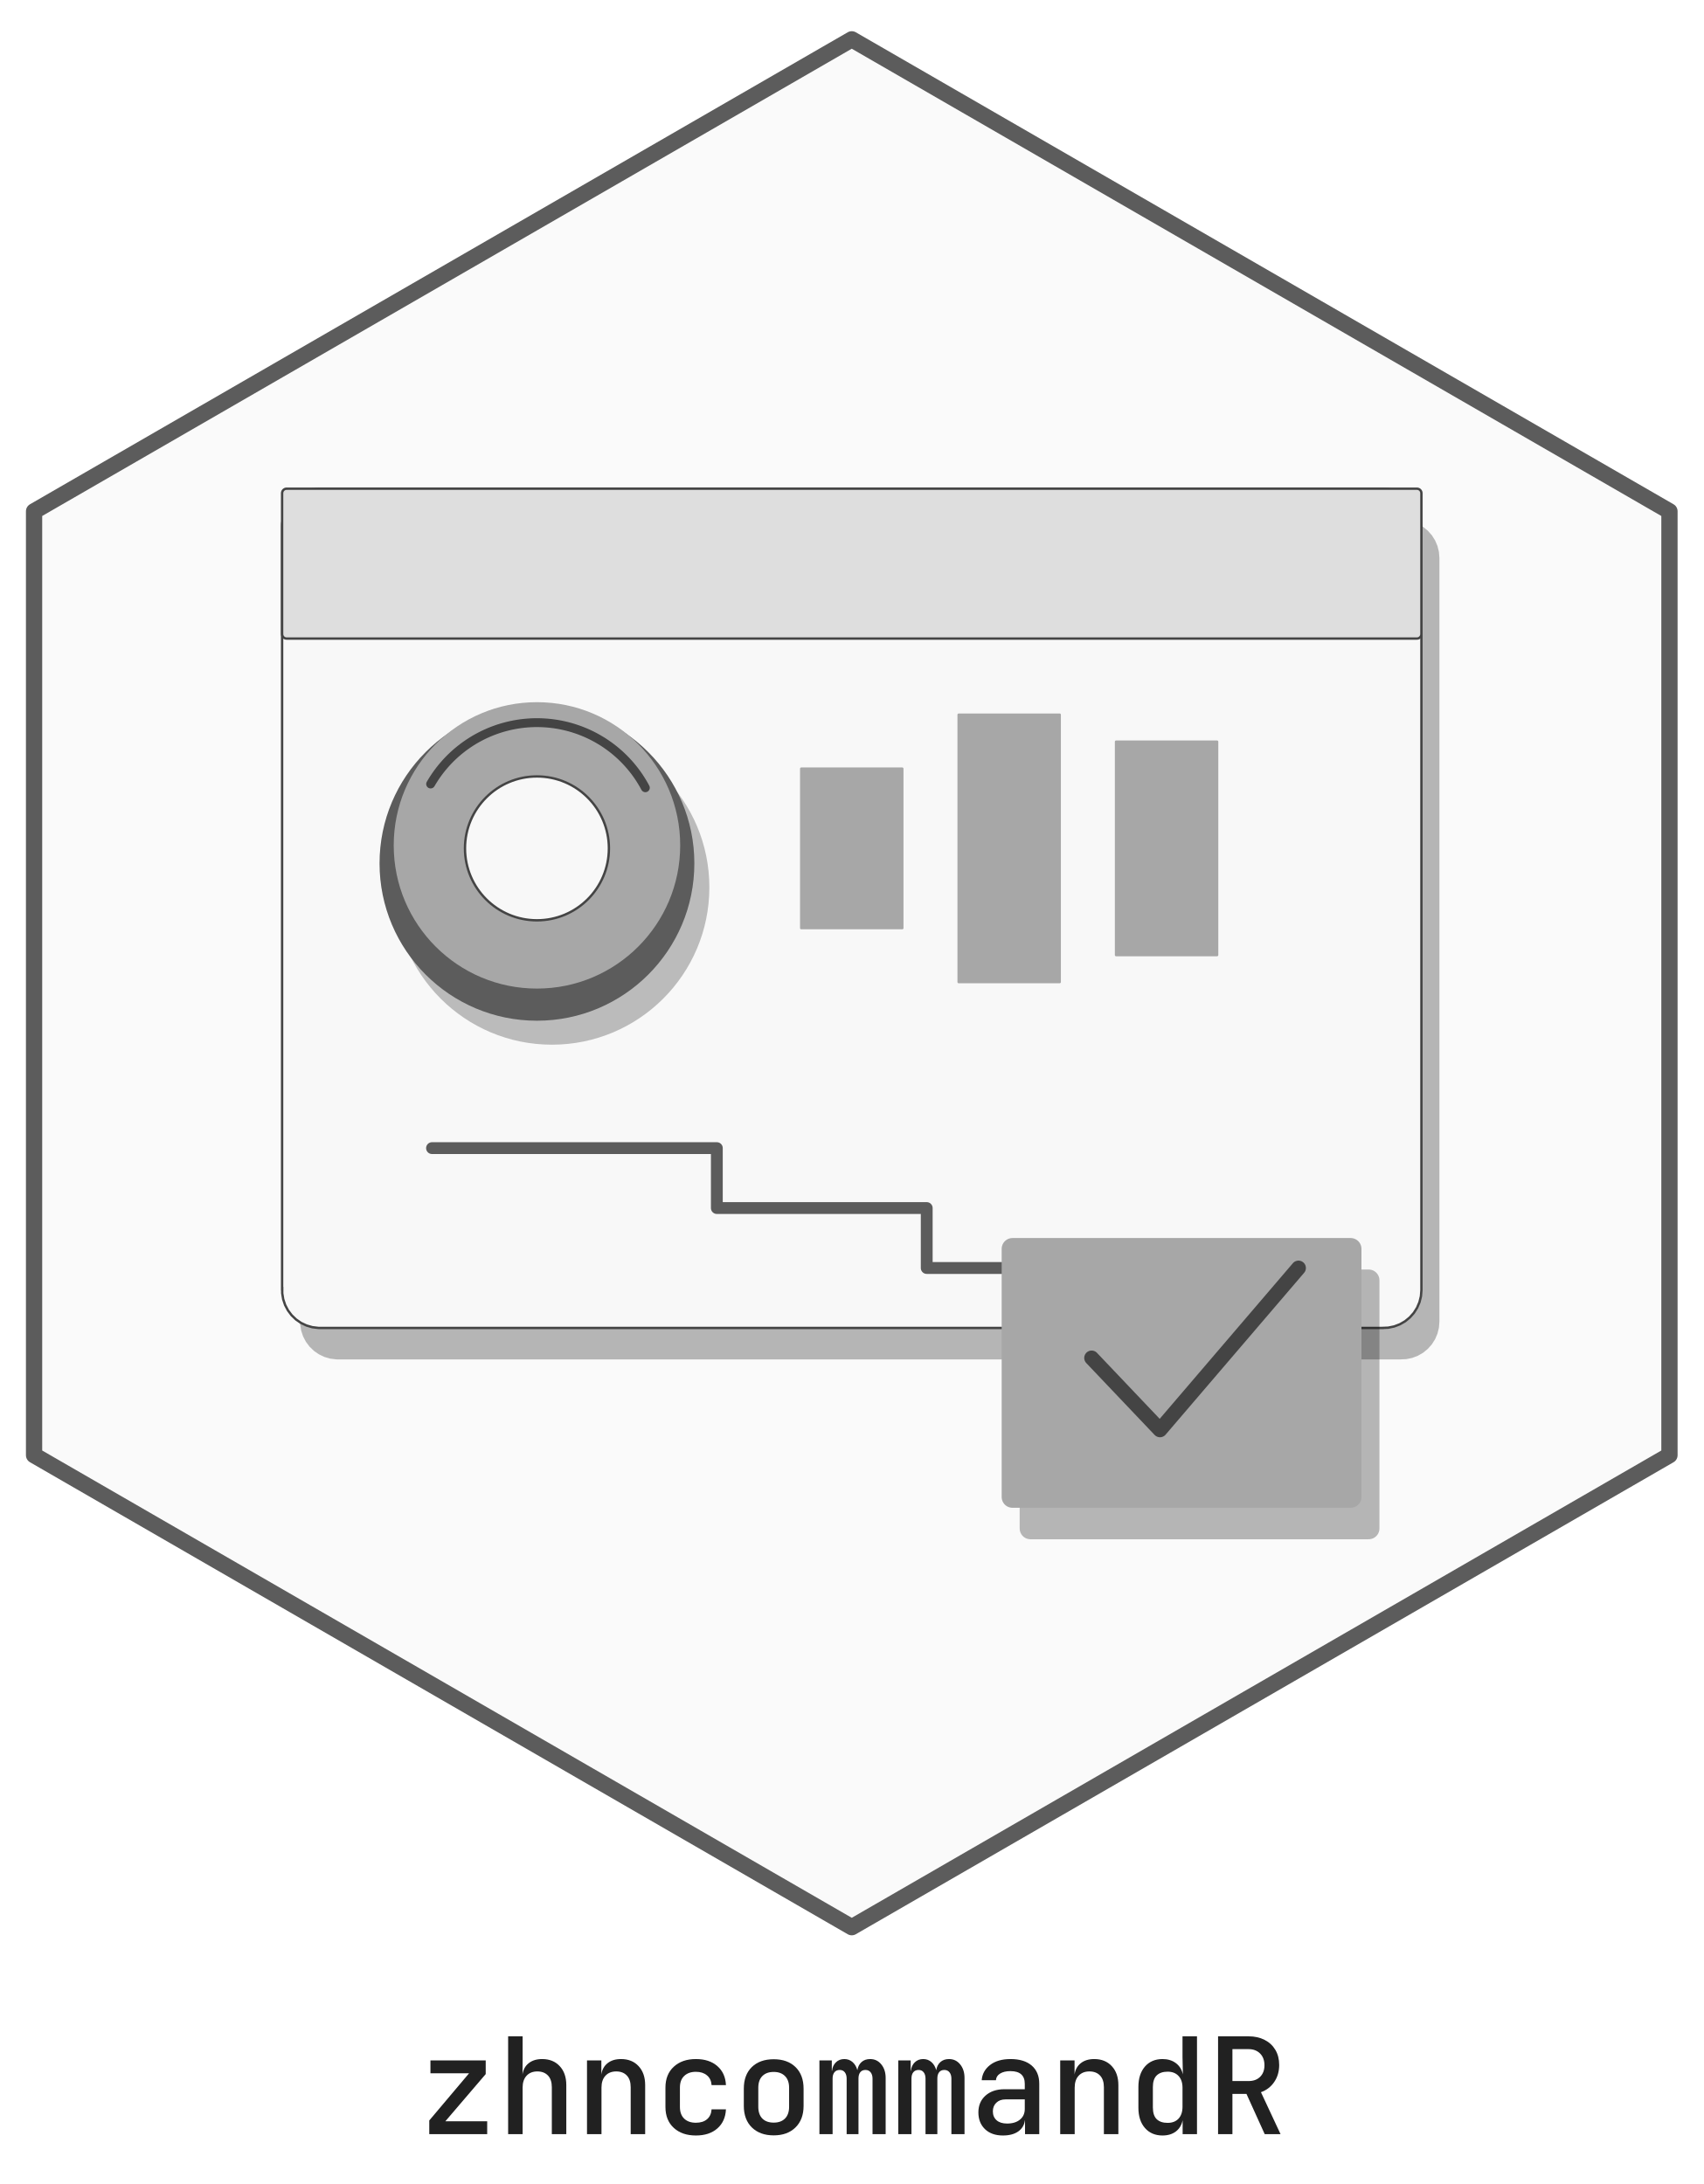
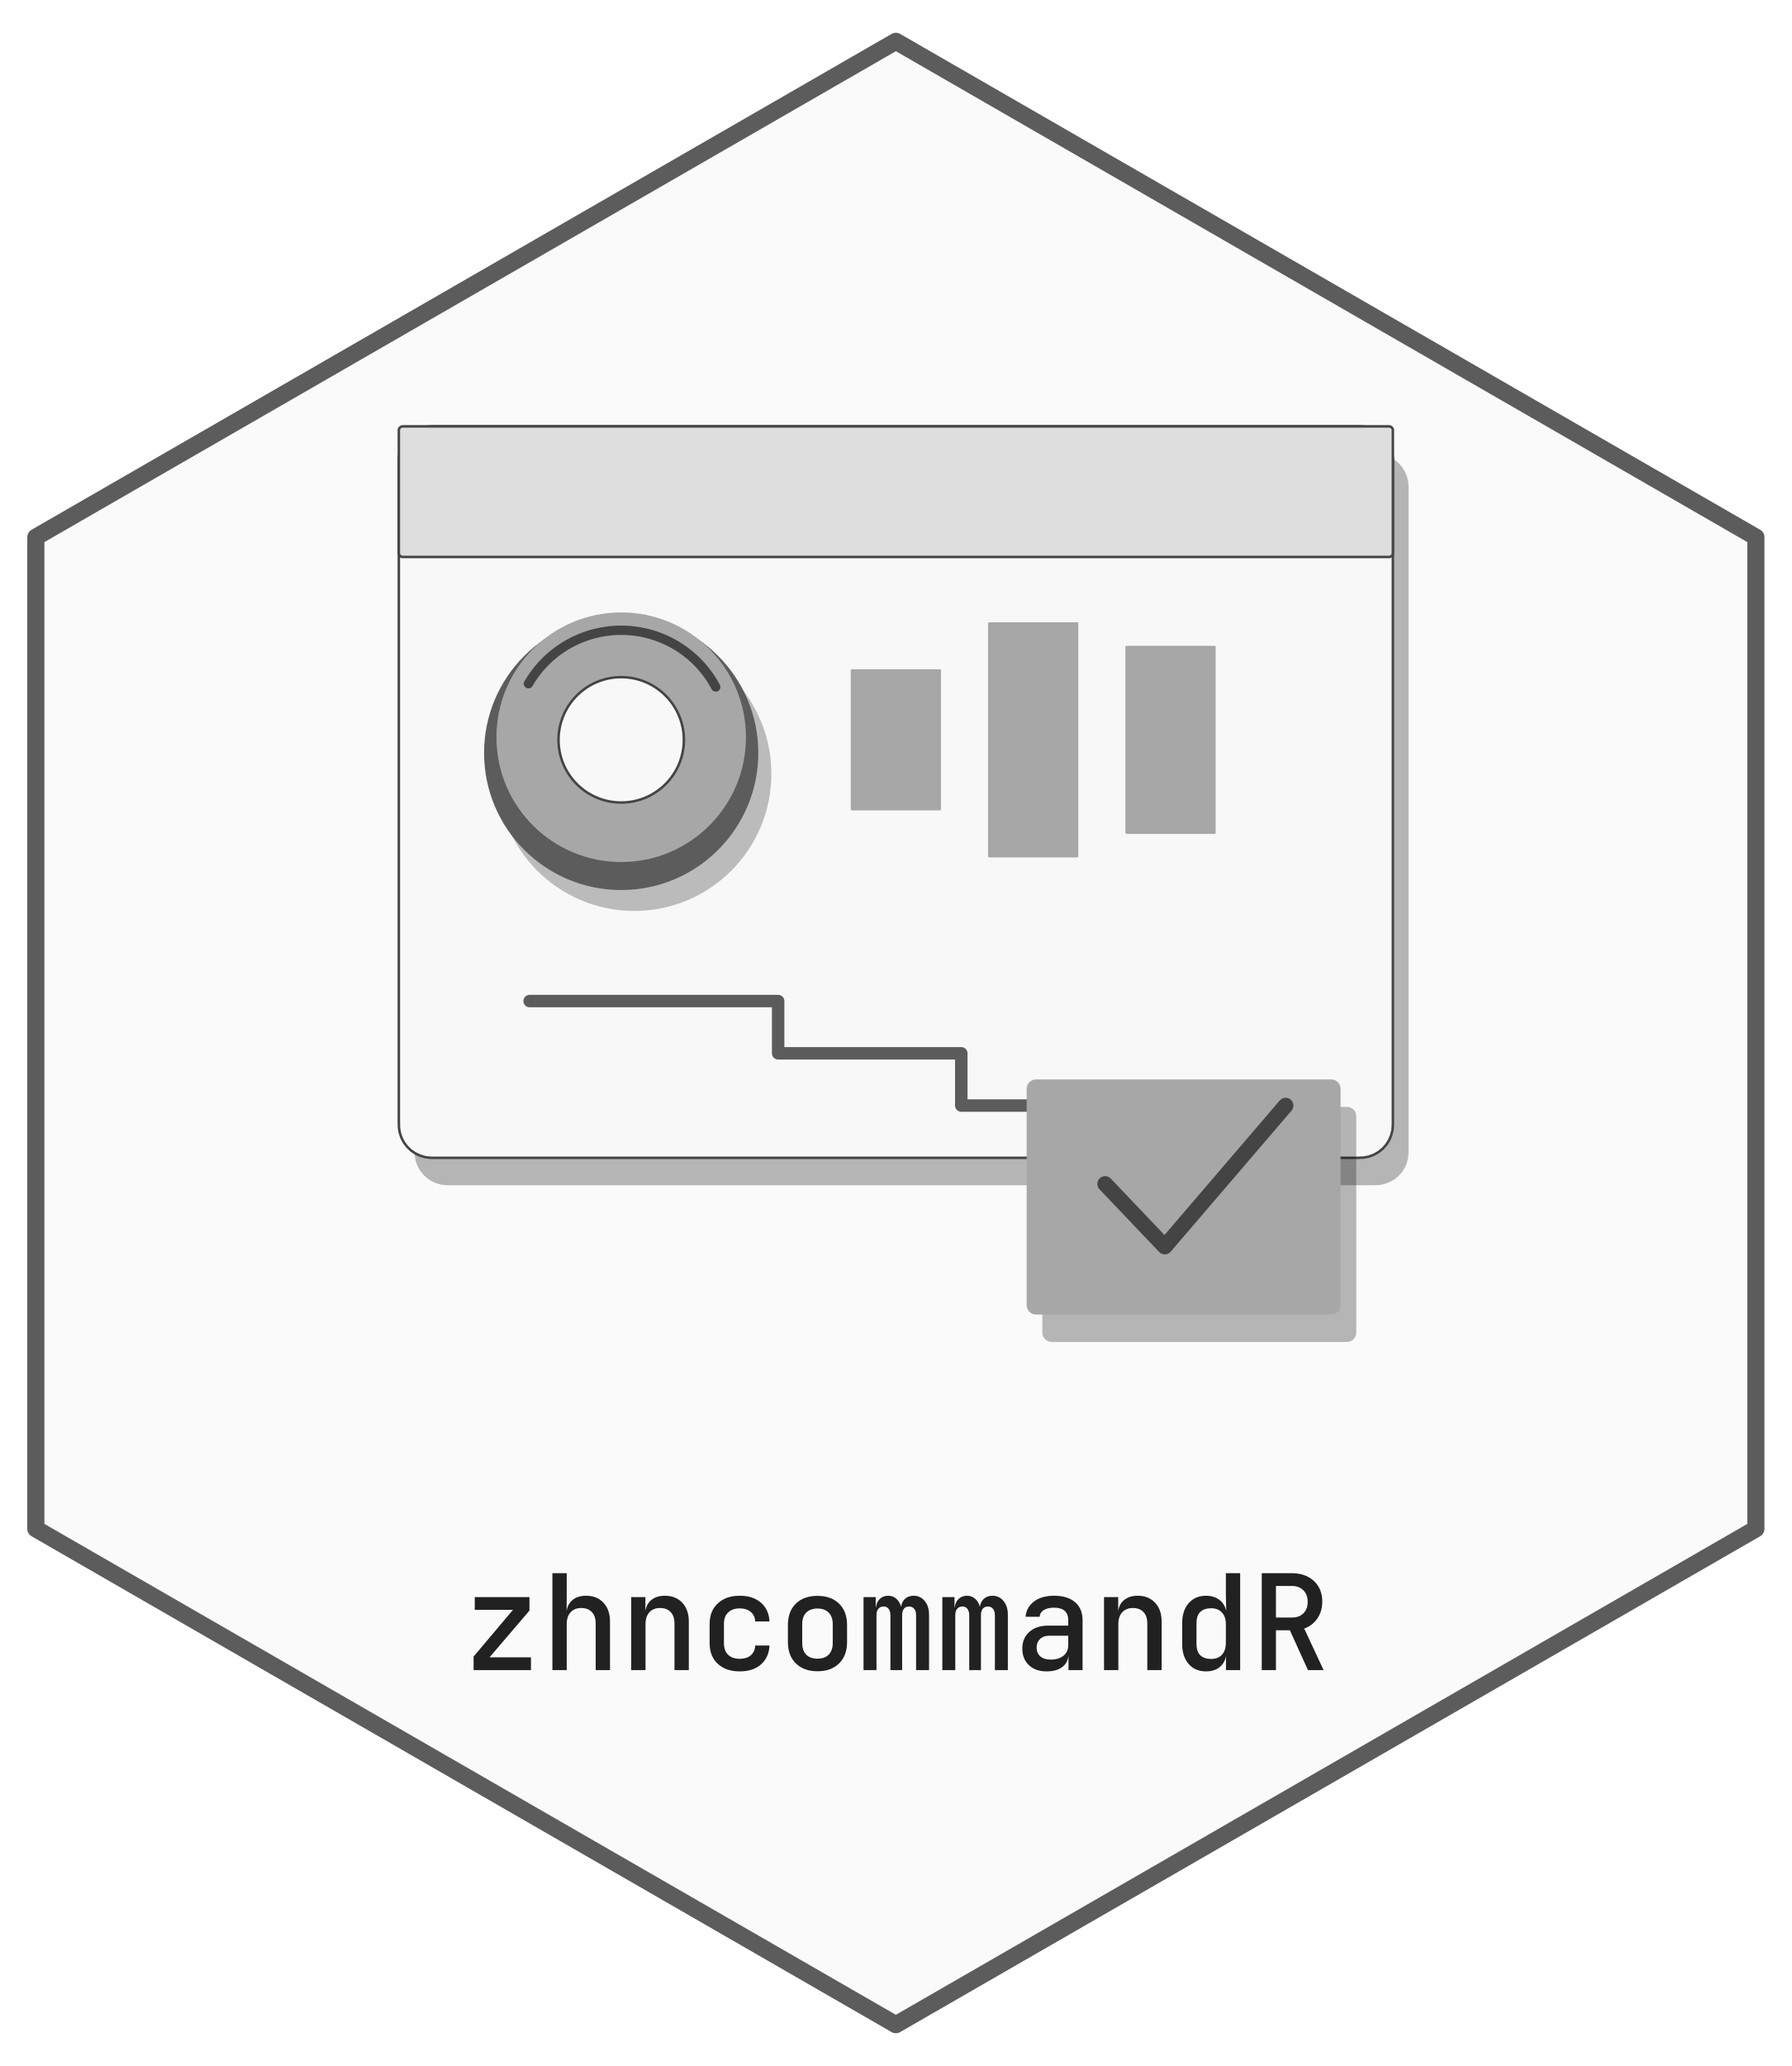
- <svg xmlns="http://www.w3.org/2000/svg" xmlns:xlink="http://www.w3.org/1999/xlink" width="432pt" height="554pt" viewBox="0 0 432 554">
+ <svg xmlns="http://www.w3.org/2000/svg" xmlns:xlink="http://www.w3.org/1999/xlink" width="432pt" height="498pt" viewBox="0 0 432 498">
  <defs>
    <g>
      <g id="glyph-0-0">
-         <path d="M 2.859 0 L 2.859 -3.469 L 12.953 -15.438 L 3.156 -15.438 L 3.156 -18.703 L 17.172 -18.703 L 17.172 -15.234 L 6.938 -3.266 L 17.547 -3.266 L 17.547 0 Z M 2.859 0 " />
+         <path d="M 2.688 0 L 2.688 -3.266 L 12.188 -14.531 L 2.969 -14.531 L 2.969 -17.594 L 16.156 -17.594 L 16.156 -14.344 L 6.531 -3.078 L 16.516 -3.078 L 16.516 0 Z M 2.688 0 " />
      </g>
      <g id="glyph-0-1">
-         <path d="M 2.859 0 L 2.859 -24.812 L 6.531 -24.812 L 6.531 -18.703 L 6.5 -15.125 C 6.676 -16.352 7.203 -17.312 8.078 -18 C 8.953 -18.695 10.086 -19.047 11.484 -19.047 C 13.348 -19.047 14.832 -18.445 15.938 -17.25 C 17.051 -16.062 17.609 -14.457 17.609 -12.438 L 17.609 0 L 13.938 0 L 13.938 -11.938 C 13.938 -13.207 13.609 -14.188 12.953 -14.875 C 12.297 -15.562 11.398 -15.906 10.266 -15.906 C 9.109 -15.906 8.195 -15.539 7.531 -14.812 C 6.863 -14.094 6.531 -13.086 6.531 -11.797 L 6.531 0 Z M 2.859 0 " />
+         <path d="M 2.688 0 L 2.688 -23.359 L 6.141 -23.359 L 6.141 -17.594 L 6.109 -14.234 C 6.285 -15.391 6.781 -16.289 7.594 -16.938 C 8.414 -17.594 9.488 -17.922 10.812 -17.922 C 12.562 -17.922 13.957 -17.359 15 -16.234 C 16.051 -15.117 16.578 -13.613 16.578 -11.719 L 16.578 0 L 13.125 0 L 13.125 -11.234 C 13.125 -12.43 12.812 -13.352 12.188 -14 C 11.57 -14.645 10.727 -14.969 9.656 -14.969 C 8.57 -14.969 7.711 -14.625 7.078 -13.938 C 6.453 -13.258 6.141 -12.316 6.141 -11.109 L 6.141 0 Z M 2.688 0 " />
      </g>
      <g id="glyph-0-2">
-         <path d="M 2.859 0 L 2.859 -18.703 L 6.5 -18.703 L 6.5 -15.125 C 6.676 -16.352 7.203 -17.312 8.078 -18 C 8.953 -18.695 10.086 -19.047 11.484 -19.047 C 13.348 -19.047 14.832 -18.445 15.938 -17.25 C 17.051 -16.062 17.609 -14.457 17.609 -12.438 L 17.609 0 L 13.938 0 L 13.938 -11.906 C 13.938 -13.195 13.609 -14.188 12.953 -14.875 C 12.297 -15.562 11.398 -15.906 10.266 -15.906 C 9.109 -15.906 8.195 -15.539 7.531 -14.812 C 6.863 -14.094 6.531 -13.086 6.531 -11.797 L 6.531 0 Z M 2.859 0 " />
+         <path d="M 2.688 0 L 2.688 -17.594 L 6.109 -17.594 L 6.109 -14.234 C 6.285 -15.391 6.781 -16.289 7.594 -16.938 C 8.414 -17.594 9.488 -17.922 10.812 -17.922 C 12.562 -17.922 13.957 -17.359 15 -16.234 C 16.051 -15.117 16.578 -13.613 16.578 -11.719 L 16.578 0 L 13.125 0 L 13.125 -11.203 C 13.125 -12.422 12.812 -13.352 12.188 -14 C 11.57 -14.645 10.727 -14.969 9.656 -14.969 C 8.57 -14.969 7.711 -14.625 7.078 -13.938 C 6.453 -13.258 6.141 -12.316 6.141 -11.109 L 6.141 0 Z M 2.688 0 " />
      </g>
      <g id="glyph-0-3">
-         <path d="M 10.469 0.344 C 8.133 0.344 6.266 -0.301 4.859 -1.594 C 3.453 -2.883 2.75 -4.656 2.75 -6.906 L 2.75 -11.797 C 2.75 -14.035 3.453 -15.801 4.859 -17.094 C 6.266 -18.395 8.133 -19.047 10.469 -19.047 C 12.738 -19.047 14.551 -18.453 15.906 -17.266 C 17.27 -16.086 18 -14.477 18.094 -12.438 L 14.453 -12.438 C 14.379 -13.508 13.984 -14.336 13.266 -14.922 C 12.555 -15.516 11.625 -15.812 10.469 -15.812 C 9.227 -15.812 8.242 -15.461 7.516 -14.766 C 6.785 -14.078 6.422 -13.098 6.422 -11.828 L 6.422 -6.906 C 6.422 -5.613 6.785 -4.617 7.516 -3.922 C 8.242 -3.234 9.227 -2.891 10.469 -2.891 C 11.645 -2.891 12.582 -3.18 13.281 -3.766 C 13.988 -4.359 14.379 -5.203 14.453 -6.297 L 18.094 -6.297 C 18 -4.254 17.27 -2.633 15.906 -1.438 C 14.551 -0.25 12.738 0.344 10.469 0.344 Z M 10.469 0.344 " />
+         <path d="M 9.859 0.312 C 7.66 0.312 5.898 -0.289 4.578 -1.5 C 3.254 -2.719 2.594 -4.383 2.594 -6.5 L 2.594 -11.109 C 2.594 -13.211 3.254 -14.875 4.578 -16.094 C 5.898 -17.312 7.66 -17.922 9.859 -17.922 C 11.992 -17.922 13.695 -17.363 14.969 -16.25 C 16.25 -15.145 16.938 -13.633 17.031 -11.719 L 13.594 -11.719 C 13.531 -12.719 13.16 -13.492 12.484 -14.047 C 11.816 -14.598 10.941 -14.875 9.859 -14.875 C 8.68 -14.875 7.75 -14.547 7.062 -13.891 C 6.383 -13.242 6.047 -12.328 6.047 -11.141 L 6.047 -6.5 C 6.047 -5.281 6.383 -4.344 7.062 -3.688 C 7.75 -3.039 8.68 -2.719 9.859 -2.719 C 10.961 -2.719 11.844 -2.992 12.5 -3.547 C 13.164 -4.109 13.531 -4.898 13.594 -5.922 L 17.031 -5.922 C 16.938 -4.004 16.25 -2.484 14.969 -1.359 C 13.695 -0.242 11.992 0.312 9.859 0.312 Z M 9.859 0.312 " />
      </g>
      <g id="glyph-0-4">
-         <path d="M 10.203 0.312 C 7.891 0.312 6.047 -0.352 4.672 -1.688 C 3.305 -3.031 2.625 -4.859 2.625 -7.172 L 2.625 -11.531 C 2.625 -13.863 3.301 -15.691 4.656 -17.016 C 6.02 -18.336 7.867 -19 10.203 -19 C 12.535 -19 14.379 -18.336 15.734 -17.016 C 17.098 -15.691 17.781 -13.863 17.781 -11.531 L 17.781 -7.172 C 17.781 -4.859 17.094 -3.031 15.719 -1.688 C 14.352 -0.352 12.516 0.312 10.203 0.312 Z M 10.203 -2.922 C 11.422 -2.922 12.375 -3.266 13.062 -3.953 C 13.758 -4.648 14.109 -5.645 14.109 -6.938 L 14.109 -11.766 C 14.109 -13.055 13.758 -14.047 13.062 -14.734 C 12.375 -15.43 11.422 -15.781 10.203 -15.781 C 8.973 -15.781 8.016 -15.43 7.328 -14.734 C 6.641 -14.047 6.297 -13.055 6.297 -11.766 L 6.297 -6.938 C 6.297 -5.645 6.641 -4.648 7.328 -3.953 C 8.016 -3.266 8.973 -2.922 10.203 -2.922 Z M 10.203 -2.922 " />
+         <path d="M 9.594 0.281 C 7.426 0.281 5.695 -0.344 4.406 -1.594 C 3.113 -2.852 2.469 -4.57 2.469 -6.75 L 2.469 -10.844 C 2.469 -13.039 3.102 -14.766 4.375 -16.016 C 5.656 -17.266 7.395 -17.891 9.594 -17.891 C 11.789 -17.891 13.531 -17.266 14.812 -16.016 C 16.094 -14.766 16.734 -13.039 16.734 -10.844 L 16.734 -6.75 C 16.734 -4.57 16.086 -2.852 14.797 -1.594 C 13.504 -0.344 11.77 0.281 9.594 0.281 Z M 9.594 -2.75 C 10.75 -2.75 11.648 -3.07 12.297 -3.719 C 12.953 -4.375 13.281 -5.312 13.281 -6.531 L 13.281 -11.078 C 13.281 -12.285 12.953 -13.211 12.297 -13.859 C 11.648 -14.516 10.75 -14.844 9.594 -14.844 C 8.445 -14.844 7.547 -14.516 6.891 -13.859 C 6.242 -13.211 5.922 -12.285 5.922 -11.078 L 5.922 -6.531 C 5.922 -5.312 6.242 -4.375 6.891 -3.719 C 7.547 -3.07 8.445 -2.75 9.594 -2.75 Z M 9.594 -2.75 " />
      </g>
      <g id="glyph-0-5">
-         <path d="M 1.797 0 L 1.797 -18.703 L 4.938 -18.703 L 4.938 -16.078 L 5 -16.078 C 5.094 -16.961 5.422 -17.676 5.984 -18.219 C 6.547 -18.77 7.258 -19.047 8.125 -19.047 C 8.938 -19.047 9.629 -18.789 10.203 -18.281 C 10.785 -17.77 11.191 -17.082 11.422 -16.219 C 11.555 -17.082 11.906 -17.77 12.469 -18.281 C 13.039 -18.789 13.77 -19.047 14.656 -19.047 C 15.812 -19.047 16.754 -18.598 17.484 -17.703 C 18.223 -16.805 18.594 -15.656 18.594 -14.25 L 18.594 0 L 15.266 0 L 15.266 -14.078 C 15.266 -14.754 15.102 -15.289 14.781 -15.688 C 14.469 -16.082 14.031 -16.281 13.469 -16.281 C 12.895 -16.281 12.457 -16.086 12.156 -15.703 C 11.852 -15.316 11.703 -14.785 11.703 -14.109 L 11.703 0 L 8.703 0 L 8.703 -14.078 C 8.703 -14.754 8.547 -15.289 8.234 -15.688 C 7.93 -16.082 7.5 -16.281 6.938 -16.281 C 6.375 -16.281 5.93 -16.086 5.609 -15.703 C 5.297 -15.316 5.141 -14.785 5.141 -14.109 L 5.141 0 Z M 1.797 0 " />
+         <path d="M 1.703 0 L 1.703 -17.594 L 4.641 -17.594 L 4.641 -15.141 L 4.703 -15.141 C 4.785 -15.973 5.094 -16.645 5.625 -17.156 C 6.164 -17.664 6.836 -17.922 7.641 -17.922 C 8.41 -17.922 9.066 -17.68 9.609 -17.203 C 10.16 -16.723 10.539 -16.078 10.75 -15.266 C 10.875 -16.078 11.203 -16.723 11.734 -17.203 C 12.273 -17.68 12.961 -17.922 13.797 -17.922 C 14.879 -17.922 15.766 -17.5 16.453 -16.656 C 17.148 -15.812 17.5 -14.727 17.5 -13.406 L 17.5 0 L 14.375 0 L 14.375 -13.25 C 14.375 -13.883 14.223 -14.391 13.922 -14.766 C 13.617 -15.141 13.203 -15.328 12.672 -15.328 C 12.141 -15.328 11.727 -15.145 11.438 -14.781 C 11.156 -14.414 11.016 -13.914 11.016 -13.281 L 11.016 0 L 8.188 0 L 8.188 -13.25 C 8.188 -13.883 8.039 -14.391 7.75 -14.766 C 7.469 -15.141 7.062 -15.328 6.531 -15.328 C 6 -15.328 5.582 -15.145 5.281 -14.781 C 4.977 -14.414 4.828 -13.914 4.828 -13.281 L 4.828 0 Z M 1.703 0 " />
      </g>
      <g id="glyph-0-6">
-         <path d="M 8.328 0.344 C 6.422 0.344 4.906 -0.191 3.781 -1.266 C 2.664 -2.348 2.109 -3.766 2.109 -5.516 C 2.109 -7.273 2.707 -8.691 3.906 -9.766 C 5.113 -10.848 6.711 -11.391 8.703 -11.391 L 13.875 -11.391 L 13.875 -12.75 C 13.875 -14.906 12.66 -15.984 10.234 -15.984 C 9.148 -15.984 8.273 -15.773 7.609 -15.359 C 6.953 -14.953 6.602 -14.391 6.562 -13.672 L 2.953 -13.672 C 3.066 -15.234 3.77 -16.52 5.062 -17.531 C 6.352 -18.539 8.086 -19.047 10.266 -19.047 C 12.578 -19.047 14.367 -18.492 15.641 -17.391 C 16.91 -16.285 17.547 -14.75 17.547 -12.781 L 17.547 0 L 13.938 0 L 13.938 -3.5 L 13.906 -3.5 C 13.75 -2.301 13.18 -1.359 12.203 -0.672 C 11.234 0.004 9.941 0.344 8.328 0.344 Z M 9.391 -2.688 C 10.766 -2.688 11.852 -3.02 12.656 -3.688 C 13.469 -4.352 13.875 -5.254 13.875 -6.391 L 13.875 -8.812 L 8.969 -8.812 C 8 -8.812 7.223 -8.523 6.641 -7.953 C 6.066 -7.391 5.781 -6.664 5.781 -5.781 C 5.781 -4.832 6.098 -4.078 6.734 -3.516 C 7.367 -2.961 8.254 -2.688 9.391 -2.688 Z M 9.391 -2.688 " />
+         <path d="M 7.844 0.312 C 6.051 0.312 4.625 -0.191 3.562 -1.203 C 2.508 -2.211 1.984 -3.539 1.984 -5.188 C 1.984 -6.852 2.547 -8.191 3.672 -9.203 C 4.805 -10.211 6.312 -10.719 8.188 -10.719 L 13.062 -10.719 L 13.062 -12 C 13.062 -14.031 11.914 -15.047 9.625 -15.047 C 8.602 -15.047 7.781 -14.852 7.156 -14.469 C 6.539 -14.082 6.211 -13.547 6.172 -12.859 L 2.781 -12.859 C 2.883 -14.336 3.547 -15.551 4.766 -16.5 C 5.984 -17.445 7.613 -17.922 9.656 -17.922 C 11.832 -17.922 13.52 -17.398 14.719 -16.359 C 15.914 -15.328 16.516 -13.883 16.516 -12.031 L 16.516 0 L 13.125 0 L 13.125 -3.297 L 13.094 -3.297 C 12.938 -2.16 12.398 -1.273 11.484 -0.641 C 10.566 -0.004 9.352 0.312 7.844 0.312 Z M 8.828 -2.531 C 10.129 -2.531 11.16 -2.844 11.922 -3.469 C 12.68 -4.102 13.062 -4.953 13.062 -6.016 L 13.062 -8.281 L 8.453 -8.281 C 7.535 -8.281 6.801 -8.016 6.25 -7.484 C 5.707 -6.953 5.438 -6.27 5.438 -5.438 C 5.438 -4.539 5.734 -3.832 6.328 -3.312 C 6.93 -2.789 7.766 -2.531 8.828 -2.531 Z M 8.828 -2.531 " />
      </g>
      <g id="glyph-0-7">
-         <path d="M 8.812 0.344 C 6.945 0.344 5.457 -0.289 4.344 -1.562 C 3.238 -2.832 2.688 -4.547 2.688 -6.703 L 2.688 -11.969 C 2.688 -14.145 3.238 -15.867 4.344 -17.141 C 5.457 -18.41 6.945 -19.047 8.812 -19.047 C 10.145 -19.047 11.27 -18.703 12.188 -18.016 C 13.102 -17.336 13.695 -16.383 13.969 -15.156 L 13.875 -19.484 L 13.875 -24.812 L 17.547 -24.812 L 17.547 0 L 13.906 0 L 13.906 -3.531 C 13.656 -2.312 13.082 -1.359 12.188 -0.672 C 11.289 0.004 10.164 0.344 8.812 0.344 Z M 10.094 -2.859 C 11.27 -2.859 12.191 -3.211 12.859 -3.922 C 13.535 -4.641 13.875 -5.656 13.875 -6.969 L 13.875 -11.766 C 13.875 -13.055 13.535 -14.055 12.859 -14.766 C 12.191 -15.484 11.27 -15.844 10.094 -15.844 C 8.914 -15.844 8 -15.531 7.344 -14.906 C 6.688 -14.281 6.359 -13.289 6.359 -11.938 L 6.359 -6.797 C 6.359 -5.41 6.688 -4.406 7.344 -3.781 C 8 -3.164 8.914 -2.859 10.094 -2.859 Z M 10.094 -2.859 " />
+         <path d="M 8.281 0.312 C 6.531 0.312 5.133 -0.281 4.094 -1.469 C 3.051 -2.664 2.531 -4.273 2.531 -6.297 L 2.531 -11.266 C 2.531 -13.316 3.051 -14.938 4.094 -16.125 C 5.133 -17.32 6.531 -17.922 8.281 -17.922 C 9.539 -17.922 10.602 -17.598 11.469 -16.953 C 12.332 -16.316 12.895 -15.422 13.156 -14.266 L 13.062 -18.344 L 13.062 -23.359 L 16.516 -23.359 L 16.516 0 L 13.094 0 L 13.094 -3.328 C 12.852 -2.172 12.312 -1.273 11.469 -0.641 C 10.625 -0.004 9.562 0.312 8.281 0.312 Z M 9.5 -2.688 C 10.613 -2.688 11.484 -3.02 12.109 -3.688 C 12.742 -4.363 13.062 -5.32 13.062 -6.562 L 13.062 -11.078 C 13.062 -12.285 12.742 -13.223 12.109 -13.891 C 11.484 -14.566 10.613 -14.906 9.5 -14.906 C 8.395 -14.906 7.531 -14.613 6.906 -14.031 C 6.289 -13.445 5.984 -12.516 5.984 -11.234 L 5.984 -6.406 C 5.984 -5.102 6.289 -4.156 6.906 -3.562 C 7.531 -2.977 8.395 -2.688 9.5 -2.688 Z M 9.5 -2.688 " />
      </g>
      <g id="glyph-0-8">
-         <path d="M 2.891 0 L 2.891 -24.812 L 10.641 -24.812 C 12.18 -24.812 13.535 -24.508 14.703 -23.906 C 15.867 -23.312 16.773 -22.469 17.422 -21.375 C 18.066 -20.289 18.391 -19.016 18.391 -17.547 C 18.391 -15.891 17.969 -14.445 17.125 -13.219 C 16.289 -12 15.172 -11.141 13.766 -10.641 L 18.734 0 L 14.719 0 L 10.094 -10.203 L 6.531 -10.203 L 6.531 0 Z M 6.531 -13.469 L 10.641 -13.469 C 11.867 -13.469 12.844 -13.828 13.562 -14.547 C 14.289 -15.273 14.656 -16.25 14.656 -17.469 C 14.656 -18.719 14.285 -19.711 13.547 -20.453 C 12.805 -21.191 11.836 -21.562 10.641 -21.562 L 6.531 -21.562 Z M 6.531 -13.469 " />
+         <path d="M 2.719 0 L 2.719 -23.359 L 10.016 -23.359 C 11.461 -23.359 12.734 -23.07 13.828 -22.5 C 14.93 -21.938 15.785 -21.145 16.391 -20.125 C 17.004 -19.102 17.312 -17.898 17.312 -16.516 C 17.312 -14.953 16.914 -13.594 16.125 -12.438 C 15.332 -11.289 14.273 -10.484 12.953 -10.016 L 17.625 0 L 13.859 0 L 9.5 -9.594 L 6.141 -9.594 L 6.141 0 Z M 6.141 -12.672 L 10.016 -12.672 C 11.172 -12.672 12.086 -13.008 12.766 -13.688 C 13.453 -14.375 13.797 -15.297 13.797 -16.453 C 13.797 -17.617 13.445 -18.547 12.75 -19.234 C 12.062 -19.93 11.148 -20.281 10.016 -20.281 L 6.141 -20.281 Z M 6.141 -12.672 " />
      </g>
    </g>
  </defs>
-   <path fill-rule="nonzero" fill="rgb(98.039%, 98.039%, 98.039%)" fill-opacity="1" stroke-width="4.125" stroke-linecap="round" stroke-linejoin="round" stroke="rgb(36.078%, 36.078%, 36.078%)" stroke-opacity="1" stroke-miterlimit="10" d="M 216 9.977 L 423.359 129.695 L 423.359 369.133 L 216 488.855 L 8.641 369.133 L 8.641 129.695 Z M 216 9.977 " />
-   <path fill-rule="nonzero" fill="rgb(1.961%, 1.961%, 1.961%)" fill-opacity="0.278" d="M 85.68 344.836 L 355.441 344.836 L 355.059 344.828 L 356.598 344.766 L 358.109 344.457 L 359.551 343.91 L 360.887 343.141 L 362.078 342.164 L 363.102 341.012 L 363.926 339.707 L 364.531 338.289 L 364.898 336.793 L 365.023 335.254 L 365.023 141.527 L 364.898 139.988 L 364.531 138.492 L 363.926 137.074 L 363.102 135.77 L 362.078 134.617 L 360.887 133.641 L 359.551 132.871 L 358.109 132.324 L 356.598 132.016 L 355.441 131.945 L 85.68 131.945 L 86.836 132.016 L 85.297 131.953 L 83.766 132.141 L 82.285 132.57 L 80.891 133.23 L 79.621 134.105 L 78.512 135.172 L 77.586 136.406 L 76.867 137.77 L 76.379 139.234 L 76.133 140.754 L 76.102 141.527 L 76.102 335.254 L 76.133 334.484 L 76.133 336.027 L 76.379 337.547 L 76.867 339.012 L 77.586 340.375 L 78.512 341.609 L 79.621 342.676 L 80.891 343.551 L 82.285 344.215 L 83.766 344.641 L 85.297 344.828 Z M 85.68 344.836 " />
-   <path fill-rule="nonzero" fill="rgb(97.255%, 97.255%, 97.255%)" fill-opacity="1" stroke-width="0.6" stroke-linecap="round" stroke-linejoin="round" stroke="rgb(26.667%, 26.667%, 26.667%)" stroke-opacity="1" stroke-miterlimit="10" d="M 81.121 336.852 L 350.879 336.852 L 350.496 336.844 L 352.035 336.781 L 353.547 336.473 L 354.988 335.926 L 356.324 335.156 L 357.516 334.18 L 358.539 333.027 L 359.363 331.723 L 359.969 330.305 L 360.336 328.809 L 360.461 327.273 L 360.461 133.543 L 360.336 132.004 L 359.969 130.508 L 359.363 129.09 L 358.539 127.789 L 357.516 126.633 L 356.324 125.66 L 354.988 124.887 L 353.547 124.34 L 352.035 124.031 L 350.879 123.961 L 81.121 123.961 L 82.273 124.031 L 80.734 123.969 L 79.203 124.156 L 77.723 124.586 L 76.328 125.246 L 75.059 126.121 L 73.949 127.191 L 73.023 128.422 L 72.305 129.789 L 71.816 131.25 L 71.57 132.773 L 71.539 133.543 L 71.539 327.273 L 71.57 326.5 L 71.57 328.043 L 71.816 329.566 L 72.305 331.027 L 73.023 332.391 L 73.949 333.625 L 75.059 334.691 L 76.328 335.57 L 77.723 336.23 L 79.203 336.66 L 80.734 336.844 Z M 81.121 336.852 " />
-   <path fill-rule="nonzero" fill="rgb(87.059%, 87.059%, 87.059%)" fill-opacity="1" stroke-width="0.6" stroke-linecap="round" stroke-linejoin="round" stroke="rgb(26.667%, 26.667%, 26.667%)" stroke-opacity="1" stroke-miterlimit="10" d="M 72.68 161.98 L 359.32 161.98 L 359.273 161.977 L 359.457 161.969 L 359.637 161.934 L 359.809 161.867 L 359.969 161.777 L 360.109 161.66 L 360.23 161.523 L 360.332 161.367 L 360.402 161.199 L 360.445 161.02 L 360.461 160.84 L 360.461 125.102 L 360.445 124.922 L 360.402 124.742 L 360.332 124.574 L 360.23 124.418 L 360.109 124.281 L 359.969 124.164 L 359.809 124.074 L 359.637 124.008 L 359.457 123.973 L 359.32 123.961 L 72.68 123.961 L 72.816 123.973 L 72.633 123.965 L 72.453 123.984 L 72.273 124.035 L 72.109 124.117 L 71.957 124.219 L 71.824 124.348 L 71.715 124.492 L 71.629 124.656 L 71.574 124.828 L 71.543 125.012 L 71.539 125.102 L 71.539 160.84 L 71.543 160.746 L 71.543 160.93 L 71.574 161.109 L 71.629 161.285 L 71.715 161.449 L 71.824 161.594 L 71.957 161.723 L 72.109 161.824 L 72.273 161.906 L 72.453 161.957 L 72.633 161.977 Z M 72.68 161.98 " />
-   <path fill-rule="nonzero" fill="rgb(1.961%, 1.961%, 1.961%)" fill-opacity="0.251" d="M 179.887 225.086 C 179.887 247.129 162.012 265 139.969 265 C 117.922 265 100.051 247.129 100.051 225.086 C 100.051 203.039 117.922 185.168 139.969 185.168 C 162.012 185.168 179.887 203.039 179.887 225.086 " />
-   <path fill-rule="nonzero" fill="rgb(36.078%, 36.078%, 36.078%)" fill-opacity="1" d="M 176.082 219.004 C 176.082 241.047 158.211 258.918 136.168 258.918 C 114.121 258.918 96.25 241.047 96.25 219.004 C 96.25 196.957 114.121 179.086 136.168 179.086 C 158.211 179.086 176.082 196.957 176.082 219.004 " />
-   <path fill-rule="nonzero" fill="rgb(65.49%, 65.49%, 65.49%)" fill-opacity="1" d="M 172.492 214.441 C 172.492 234.5 156.227 250.766 136.168 250.766 C 116.105 250.766 99.844 234.5 99.844 214.441 C 99.844 194.379 116.105 178.117 136.168 178.117 C 156.227 178.117 172.492 194.379 172.492 214.441 " />
-   <path fill="none" stroke-width="2.25" stroke-linecap="round" stroke-linejoin="round" stroke="rgb(26.667%, 26.667%, 26.667%)" stroke-opacity="1" stroke-miterlimit="10" d="M 163.656 199.824 L 163.254 199.09 L 162.828 198.363 L 162.387 197.652 L 161.926 196.949 L 161.445 196.262 L 160.945 195.586 L 160.426 194.926 L 159.895 194.281 L 159.34 193.648 L 158.773 193.031 L 158.188 192.43 L 157.586 191.844 L 156.969 191.273 L 156.336 190.723 L 155.691 190.188 L 155.031 189.672 L 154.355 189.172 L 153.668 188.691 L 152.969 188.227 L 152.254 187.785 L 151.531 187.359 L 150.797 186.957 L 150.051 186.57 L 149.293 186.207 L 148.527 185.863 L 147.754 185.543 L 146.969 185.238 L 146.18 184.961 L 145.383 184.699 L 144.578 184.461 L 143.766 184.246 L 142.949 184.055 L 142.129 183.883 L 141.301 183.73 L 140.473 183.605 L 139.641 183.5 L 138.805 183.418 L 137.969 183.359 L 137.129 183.32 L 136.289 183.305 L 135.449 183.312 L 134.613 183.344 L 133.773 183.398 L 132.938 183.473 L 132.105 183.57 L 131.277 183.691 L 130.449 183.836 L 129.625 184 L 128.809 184.188 L 127.996 184.398 L 127.188 184.629 L 126.387 184.879 L 125.594 185.156 L 124.809 185.449 L 124.031 185.766 L 123.266 186.105 L 122.504 186.461 L 121.758 186.84 L 121.02 187.238 L 120.289 187.656 L 119.574 188.094 L 118.871 188.551 L 118.18 189.027 L 117.5 189.52 L 116.836 190.035 L 116.184 190.562 L 115.547 191.109 L 114.926 191.676 L 114.32 192.254 L 113.73 192.852 L 113.156 193.465 L 112.602 194.094 L 112.062 194.734 L 111.539 195.391 L 111.035 196.062 L 110.547 196.746 L 110.082 197.441 L 109.633 198.152 L 109.203 198.871 " />
-   <path fill-rule="nonzero" fill="rgb(97.255%, 97.255%, 97.255%)" fill-opacity="1" stroke-width="0.6" stroke-linecap="round" stroke-linejoin="round" stroke="rgb(26.667%, 26.667%, 26.667%)" stroke-opacity="1" stroke-miterlimit="10" d="M 154.414 215.199 C 154.414 225.277 146.246 233.449 136.168 233.449 C 126.09 233.449 117.918 225.277 117.918 215.199 C 117.918 205.121 126.09 196.953 136.168 196.953 C 146.246 196.953 154.414 205.121 154.414 215.199 " />
-   <path fill-rule="nonzero" fill="rgb(65.49%, 65.49%, 65.49%)" fill-opacity="1" d="M 203.199 235.73 L 228.801 235.73 L 228.789 235.73 L 228.84 235.727 L 228.887 235.719 L 228.938 235.699 L 228.98 235.676 L 229.02 235.641 L 229.051 235.605 L 229.078 235.562 L 229.098 235.516 L 229.113 235.465 L 229.117 235.414 L 229.117 194.988 L 229.113 194.938 L 229.098 194.887 L 229.078 194.84 L 229.051 194.797 L 229.02 194.762 L 228.98 194.727 L 228.938 194.703 L 228.887 194.684 L 228.84 194.676 L 228.801 194.672 L 203.199 194.672 L 203.238 194.676 L 203.188 194.672 L 203.137 194.68 L 203.086 194.691 L 203.043 194.715 L 203 194.742 L 202.965 194.777 L 202.934 194.82 L 202.91 194.863 L 202.895 194.91 L 202.887 194.961 L 202.883 194.988 L 202.883 235.414 L 202.887 235.391 L 202.887 235.441 L 202.895 235.488 L 202.91 235.539 L 202.934 235.582 L 202.965 235.625 L 203 235.66 L 203.043 235.688 L 203.086 235.711 L 203.137 235.723 L 203.188 235.73 Z M 203.199 235.73 " />
-   <path fill-rule="nonzero" fill="rgb(65.49%, 65.49%, 65.49%)" fill-opacity="1" d="M 243.117 249.414 L 268.719 249.414 L 268.703 249.414 L 268.754 249.414 L 268.805 249.402 L 268.852 249.387 L 268.895 249.359 L 268.938 249.328 L 268.969 249.289 L 268.996 249.246 L 269.016 249.199 L 269.027 249.152 L 269.031 249.102 L 269.031 181.301 L 269.027 181.25 L 269.016 181.203 L 268.996 181.156 L 268.969 181.113 L 268.938 181.074 L 268.895 181.043 L 268.852 181.016 L 268.805 181 L 268.754 180.988 L 243.117 180.988 L 243.152 180.988 L 243.102 180.988 L 243.055 180.992 L 243.004 181.008 L 242.957 181.027 L 242.918 181.059 L 242.879 181.094 L 242.852 181.133 L 242.828 181.18 L 242.809 181.227 L 242.801 181.277 L 242.801 249.102 L 242.801 249.074 L 242.801 249.125 L 242.809 249.176 L 242.828 249.223 L 242.852 249.27 L 242.879 249.309 L 242.918 249.344 L 242.957 249.375 L 243.004 249.395 L 243.055 249.41 L 243.102 249.414 Z M 243.117 249.414 " />
-   <path fill-rule="nonzero" fill="rgb(65.49%, 65.49%, 65.49%)" fill-opacity="1" d="M 283.031 242.574 L 308.633 242.574 L 308.621 242.57 L 308.672 242.57 L 308.723 242.559 L 308.77 242.543 L 308.812 242.516 L 308.852 242.484 L 308.887 242.445 L 308.914 242.402 L 308.934 242.355 L 308.945 242.309 L 308.949 242.258 L 308.949 188.145 L 308.945 188.094 L 308.934 188.043 L 308.914 187.996 L 308.887 187.953 L 308.852 187.918 L 308.812 187.887 L 308.77 187.859 L 308.723 187.844 L 308.672 187.832 L 308.633 187.828 L 283.031 187.828 L 283.07 187.832 L 283.02 187.828 L 282.969 187.836 L 282.922 187.852 L 282.875 187.871 L 282.832 187.898 L 282.797 187.934 L 282.766 187.977 L 282.742 188.02 L 282.727 188.07 L 282.719 188.117 L 282.719 242.258 L 282.719 242.23 L 282.719 242.281 L 282.727 242.332 L 282.742 242.383 L 282.766 242.426 L 282.797 242.465 L 282.832 242.5 L 282.875 242.531 L 282.922 242.551 L 282.969 242.566 L 283.02 242.57 Z M 283.031 242.574 " />
-   <path fill="none" stroke-width="3" stroke-linecap="round" stroke-linejoin="round" stroke="rgb(36.078%, 36.078%, 36.078%)" stroke-opacity="1" stroke-miterlimit="10" d="M 109.555 291.234 L 181.785 291.234 L 181.785 306.438 L 235.008 306.438 L 235.008 321.645 L 307.238 321.645 " />
-   <path fill-rule="nonzero" fill="rgb(1.961%, 1.961%, 1.961%)" fill-opacity="0.278" d="M 261.316 390.453 L 347.078 390.453 L 346.969 390.453 L 347.41 390.434 L 347.84 390.348 L 348.254 390.191 L 348.633 389.969 L 348.977 389.691 L 349.266 389.363 L 349.504 388.988 L 349.676 388.586 L 349.781 388.156 L 349.816 387.719 L 349.816 324.762 L 349.781 324.324 L 349.676 323.895 L 349.504 323.492 L 349.266 323.117 L 348.977 322.789 L 348.633 322.512 L 348.254 322.289 L 347.84 322.133 L 347.41 322.047 L 347.078 322.027 L 261.316 322.027 L 261.645 322.047 L 261.203 322.027 L 260.766 322.082 L 260.344 322.203 L 259.945 322.395 L 259.582 322.645 L 259.266 322.949 L 259 323.301 L 258.797 323.691 L 258.656 324.109 L 258.586 324.543 L 258.578 324.762 L 258.578 387.719 L 258.586 387.496 L 258.586 387.938 L 258.656 388.371 L 258.797 388.789 L 259 389.18 L 259.266 389.531 L 259.582 389.836 L 259.945 390.09 L 260.344 390.277 L 260.766 390.398 L 261.203 390.453 Z M 261.316 390.453 " />
-   <path fill-rule="nonzero" fill="rgb(65.49%, 65.49%, 65.49%)" fill-opacity="1" d="M 256.754 382.473 L 342.516 382.473 L 342.406 382.469 L 342.848 382.453 L 343.277 382.363 L 343.691 382.207 L 344.07 381.988 L 344.414 381.707 L 344.707 381.379 L 344.941 381.008 L 345.113 380.602 L 345.219 380.172 L 345.254 379.734 L 345.254 316.781 L 345.219 316.34 L 345.113 315.914 L 344.941 315.508 L 344.707 315.137 L 344.414 314.805 L 344.07 314.527 L 343.691 314.309 L 343.277 314.152 L 342.848 314.062 L 342.516 314.043 L 256.754 314.043 L 257.082 314.062 L 256.645 314.043 L 256.207 314.098 L 255.781 314.219 L 255.383 314.41 L 255.023 314.66 L 254.703 314.965 L 254.441 315.316 L 254.234 315.707 L 254.094 316.125 L 254.023 316.559 L 254.016 316.781 L 254.016 379.734 L 254.023 379.516 L 254.023 379.953 L 254.094 380.391 L 254.234 380.809 L 254.441 381.195 L 254.703 381.551 L 255.023 381.855 L 255.383 382.105 L 255.781 382.293 L 256.207 382.414 L 256.645 382.469 Z M 256.754 382.473 " />
-   <path fill="none" stroke-width="3.75" stroke-linecap="round" stroke-linejoin="round" stroke="rgb(26.667%, 26.667%, 26.667%)" stroke-opacity="1" stroke-miterlimit="10" d="M 276.824 344.457 L 294.16 362.703 L 329.289 321.645 " />
+   <path fill-rule="nonzero" fill="rgb(98.039%, 98.039%, 98.039%)" fill-opacity="1" stroke-width="4.125" stroke-linecap="round" stroke-linejoin="round" stroke="rgb(36.078%, 36.078%, 36.078%)" stroke-opacity="1" stroke-miterlimit="10" d="M 216 9.961 L 423.359 129.48 L 423.359 368.52 L 216 488.039 L 8.641 368.52 L 8.641 129.48 Z M 216 9.961 " />
+   <path fill-rule="nonzero" fill="rgb(1.961%, 1.961%, 1.961%)" fill-opacity="0.278" d="M 107.883 285.695 L 331.688 285.695 L 331.367 285.688 L 332.645 285.637 L 333.895 285.379 L 335.09 284.926 L 336.195 284.289 L 337.184 283.48 L 338.031 282.527 L 338.711 281.445 L 339.211 280.273 L 339.52 279.031 L 339.621 277.758 L 339.621 117.32 L 339.52 116.047 L 339.211 114.809 L 338.711 113.633 L 338.031 112.555 L 337.184 111.598 L 336.195 110.789 L 335.09 110.152 L 333.895 109.699 L 332.645 109.445 L 331.688 109.387 L 107.883 109.387 L 108.836 109.445 L 107.562 109.391 L 106.293 109.547 L 105.066 109.902 L 103.914 110.449 L 102.863 111.176 L 101.941 112.059 L 101.176 113.078 L 100.582 114.211 L 100.18 115.422 L 99.973 116.68 L 99.949 117.32 L 99.949 277.758 L 99.973 277.121 L 99.973 278.398 L 100.18 279.66 L 100.582 280.871 L 101.176 282 L 101.941 283.02 L 102.863 283.906 L 103.914 284.629 L 105.066 285.18 L 106.293 285.535 L 107.562 285.688 Z M 107.883 285.695 " />
+   <path fill-rule="nonzero" fill="rgb(97.255%, 97.255%, 97.255%)" fill-opacity="1" stroke-width="0.6" stroke-linecap="round" stroke-linejoin="round" stroke="rgb(26.667%, 26.667%, 26.667%)" stroke-opacity="1" stroke-miterlimit="10" d="M 104.098 279.082 L 327.902 279.082 L 327.582 279.074 L 328.859 279.023 L 330.109 278.77 L 331.305 278.316 L 332.41 277.676 L 333.398 276.871 L 334.246 275.914 L 334.93 274.836 L 335.43 273.66 L 335.734 272.422 L 335.836 271.148 L 335.836 110.707 L 335.734 109.438 L 335.43 108.195 L 334.93 107.02 L 334.246 105.941 L 333.398 104.988 L 332.41 104.18 L 331.305 103.539 L 330.109 103.086 L 328.859 102.832 L 327.902 102.773 L 104.098 102.773 L 105.055 102.832 L 103.777 102.781 L 102.512 102.934 L 101.285 103.289 L 100.129 103.836 L 99.078 104.562 L 98.16 105.445 L 97.391 106.469 L 96.797 107.598 L 96.395 108.809 L 96.188 110.07 L 96.164 110.707 L 96.164 271.148 L 96.188 270.512 L 96.188 271.785 L 96.395 273.047 L 96.797 274.258 L 97.391 275.387 L 98.16 276.41 L 99.078 277.293 L 100.129 278.02 L 101.285 278.566 L 102.512 278.922 L 103.777 279.074 Z M 104.098 279.082 " />
+   <path fill-rule="nonzero" fill="rgb(87.059%, 87.059%, 87.059%)" fill-opacity="1" stroke-width="0.6" stroke-linecap="round" stroke-linejoin="round" stroke="rgb(26.667%, 26.667%, 26.667%)" stroke-opacity="1" stroke-miterlimit="10" d="M 97.109 134.258 L 334.891 134.258 L 334.855 134.258 L 335.008 134.25 L 335.156 134.219 L 335.297 134.168 L 335.43 134.09 L 335.547 133.996 L 335.648 133.883 L 335.73 133.754 L 335.789 133.613 L 335.824 133.465 L 335.836 133.312 L 335.836 103.719 L 335.824 103.566 L 335.789 103.418 L 335.73 103.281 L 335.648 103.152 L 335.547 103.039 L 335.43 102.941 L 335.297 102.867 L 335.156 102.812 L 335.008 102.781 L 334.891 102.773 L 97.109 102.773 L 97.223 102.781 L 97.07 102.773 L 96.918 102.793 L 96.773 102.836 L 96.637 102.902 L 96.512 102.988 L 96.402 103.094 L 96.309 103.215 L 96.238 103.348 L 96.191 103.492 L 96.168 103.645 L 96.164 103.719 L 96.164 133.312 L 96.168 133.238 L 96.168 133.391 L 96.191 133.539 L 96.238 133.684 L 96.309 133.816 L 96.402 133.941 L 96.512 134.047 L 96.637 134.133 L 96.773 134.195 L 96.918 134.238 L 97.07 134.258 Z M 97.109 134.258 " />
+   <path fill-rule="nonzero" fill="rgb(1.961%, 1.961%, 1.961%)" fill-opacity="0.251" d="M 185.984 186.52 C 185.984 204.777 171.184 219.578 152.93 219.578 C 134.672 219.578 119.871 204.777 119.871 186.52 C 119.871 168.262 134.672 153.465 152.93 153.465 C 171.184 153.465 185.984 168.262 185.984 186.52 " />
+   <path fill-rule="nonzero" fill="rgb(36.078%, 36.078%, 36.078%)" fill-opacity="1" d="M 182.832 181.484 C 182.832 199.742 168.031 214.539 149.773 214.539 C 131.516 214.539 116.715 199.742 116.715 181.484 C 116.715 163.227 131.516 148.426 149.773 148.426 C 168.031 148.426 182.832 163.227 182.832 181.484 " />
+   <path fill-rule="nonzero" fill="rgb(65.49%, 65.49%, 65.49%)" fill-opacity="1" d="M 179.855 177.707 C 179.855 194.32 166.387 207.789 149.773 207.789 C 133.16 207.789 119.691 194.32 119.691 177.707 C 119.691 161.09 133.16 147.621 149.773 147.621 C 166.387 147.621 179.855 161.09 179.855 177.707 " />
+   <path fill="none" stroke-width="2.25" stroke-linecap="round" stroke-linejoin="round" stroke="rgb(26.667%, 26.667%, 26.667%)" stroke-opacity="1" stroke-miterlimit="10" d="M 172.578 165.602 L 172.242 164.992 L 171.895 164.391 L 171.523 163.801 L 171.141 163.219 L 170.742 162.652 L 170.328 162.094 L 169.898 161.543 L 169.457 161.008 L 169 160.484 L 168.527 159.973 L 168.043 159.477 L 167.543 158.992 L 167.031 158.52 L 166.508 158.062 L 165.973 157.621 L 165.422 157.191 L 164.863 156.777 L 164.293 156.379 L 163.711 155.996 L 163.121 155.629 L 162.52 155.277 L 161.91 154.945 L 161.293 154.625 L 160.664 154.324 L 160.027 154.039 L 159.387 153.773 L 158.738 153.523 L 158.082 153.289 L 157.418 153.074 L 156.75 152.879 L 156.078 152.699 L 155.402 152.539 L 154.719 152.398 L 154.035 152.273 L 153.348 152.168 L 152.656 152.082 L 151.965 152.012 L 151.27 151.965 L 150.574 151.934 L 149.879 151.922 L 149.18 151.926 L 148.484 151.953 L 147.789 151.996 L 147.098 152.059 L 146.406 152.141 L 145.719 152.242 L 145.031 152.359 L 144.348 152.496 L 143.672 152.652 L 142.996 152.824 L 142.328 153.016 L 141.664 153.227 L 141.004 153.453 L 140.355 153.695 L 139.707 153.957 L 139.07 154.238 L 138.441 154.535 L 137.82 154.848 L 137.207 155.18 L 136.605 155.523 L 136.012 155.887 L 135.426 156.266 L 134.852 156.66 L 134.289 157.066 L 133.738 157.492 L 133.199 157.93 L 132.672 158.383 L 132.156 158.852 L 131.652 159.332 L 131.164 159.828 L 130.688 160.332 L 130.227 160.852 L 129.777 161.387 L 129.344 161.93 L 128.926 162.484 L 128.523 163.051 L 128.137 163.629 L 127.762 164.215 L 127.406 164.812 " />
+   <path fill-rule="nonzero" fill="rgb(97.255%, 97.255%, 97.255%)" fill-opacity="1" stroke-width="0.6" stroke-linecap="round" stroke-linejoin="round" stroke="rgb(26.667%, 26.667%, 26.667%)" stroke-opacity="1" stroke-miterlimit="10" d="M 164.887 178.336 C 164.887 186.68 158.121 193.445 149.773 193.445 C 141.43 193.445 134.664 186.68 134.664 178.336 C 134.664 169.988 141.43 163.223 149.773 163.223 C 158.121 163.223 164.887 169.988 164.887 178.336 " />
+   <path fill-rule="nonzero" fill="rgb(65.49%, 65.49%, 65.49%)" fill-opacity="1" d="M 205.383 195.336 L 226.617 195.336 L 226.609 195.336 L 226.648 195.336 L 226.691 195.324 L 226.73 195.312 L 226.766 195.289 L 226.801 195.262 L 226.828 195.23 L 226.852 195.195 L 226.867 195.156 L 226.875 195.117 L 226.879 195.074 L 226.879 161.594 L 226.875 161.555 L 226.867 161.512 L 226.852 161.473 L 226.828 161.438 L 226.801 161.406 L 226.766 161.379 L 226.73 161.359 L 226.691 161.344 L 226.648 161.336 L 226.617 161.332 L 205.383 161.332 L 205.414 161.336 L 205.371 161.336 L 205.328 161.34 L 205.289 161.352 L 205.25 161.367 L 205.215 161.395 L 205.188 161.422 L 205.16 161.457 L 205.141 161.492 L 205.129 161.531 L 205.121 161.574 L 205.121 195.074 L 205.121 195.055 L 205.121 195.098 L 205.129 195.137 L 205.141 195.176 L 205.16 195.215 L 205.215 195.277 L 205.25 195.301 L 205.289 195.32 L 205.328 195.332 L 205.371 195.336 Z M 205.383 195.336 " />
+   <path fill-rule="nonzero" fill="rgb(65.49%, 65.49%, 65.49%)" fill-opacity="1" d="M 238.492 206.672 L 259.73 206.672 L 259.723 206.668 L 259.762 206.668 L 259.805 206.66 L 259.844 206.645 L 259.879 206.625 L 259.914 206.598 L 259.941 206.566 L 259.961 206.531 L 259.98 206.492 L 259.988 206.449 L 259.992 206.41 L 259.992 150.262 L 259.988 150.219 L 259.98 150.18 L 259.961 150.141 L 259.941 150.105 L 259.914 150.074 L 259.879 150.047 L 259.844 150.023 L 259.805 150.012 L 259.762 150 L 238.492 150 L 238.527 150 L 238.484 150 L 238.441 150.004 L 238.402 150.016 L 238.363 150.035 L 238.328 150.059 L 238.297 150.086 L 238.273 150.121 L 238.254 150.16 L 238.242 150.199 L 238.234 150.238 L 238.234 206.41 L 238.234 206.387 L 238.234 206.43 L 238.242 206.473 L 238.254 206.512 L 238.273 206.547 L 238.297 206.582 L 238.328 206.609 L 238.363 206.637 L 238.402 206.652 L 238.441 206.664 L 238.484 206.668 Z M 238.492 206.672 " />
+   <path fill-rule="nonzero" fill="rgb(65.49%, 65.49%, 65.49%)" fill-opacity="1" d="M 271.605 201.004 L 292.844 201.004 L 292.832 201.004 L 292.875 201 L 292.918 200.992 L 292.957 200.977 L 292.992 200.957 L 293.023 200.93 L 293.055 200.898 L 293.074 200.863 L 293.094 200.824 L 293.102 200.785 L 293.105 200.742 L 293.105 155.93 L 293.102 155.887 L 293.094 155.844 L 293.074 155.805 L 293.055 155.77 L 293.023 155.738 L 292.992 155.715 L 292.957 155.691 L 292.918 155.676 L 292.875 155.668 L 271.605 155.668 L 271.637 155.668 L 271.598 155.668 L 271.555 155.672 L 271.516 155.684 L 271.477 155.703 L 271.441 155.727 L 271.41 155.754 L 271.387 155.789 L 271.367 155.824 L 271.352 155.867 L 271.348 155.906 L 271.344 155.93 L 271.344 200.742 L 271.348 200.723 L 271.348 200.762 L 271.352 200.805 L 271.367 200.844 L 271.387 200.883 L 271.41 200.914 L 271.441 200.945 L 271.477 200.969 L 271.516 200.984 L 271.555 200.996 L 271.598 201.004 Z M 271.605 201.004 " />
+   <path fill="none" stroke-width="3" stroke-linecap="round" stroke-linejoin="round" stroke="rgb(36.078%, 36.078%, 36.078%)" stroke-opacity="1" stroke-miterlimit="10" d="M 127.699 241.301 L 187.617 241.301 L 187.617 253.895 L 231.77 253.895 L 231.77 266.488 L 291.688 266.488 " />
+   <path fill-rule="nonzero" fill="rgb(1.961%, 1.961%, 1.961%)" fill-opacity="0.278" d="M 253.586 323.473 L 324.738 323.473 L 324.648 323.473 L 325.012 323.457 L 325.371 323.383 L 325.711 323.254 L 326.027 323.074 L 326.309 322.84 L 326.551 322.57 L 326.746 322.262 L 326.891 321.926 L 326.977 321.57 L 327.008 321.207 L 327.008 269.07 L 326.977 268.707 L 326.891 268.352 L 326.746 268.016 L 326.551 267.707 L 326.309 267.434 L 326.027 267.203 L 325.711 267.023 L 325.371 266.895 L 325.012 266.82 L 324.738 266.805 L 253.586 266.805 L 253.859 266.82 L 253.496 266.805 L 253.133 266.848 L 252.785 266.949 L 252.453 267.105 L 252.152 267.312 L 251.891 267.566 L 251.672 267.859 L 251.5 268.184 L 251.387 268.527 L 251.328 268.887 L 251.32 269.07 L 251.32 321.207 L 251.328 321.023 L 251.328 321.391 L 251.387 321.75 L 251.5 322.094 L 251.672 322.418 L 251.891 322.711 L 252.152 322.961 L 252.453 323.172 L 252.785 323.328 L 253.133 323.43 L 253.496 323.473 Z M 253.586 323.473 " />
+   <path fill-rule="nonzero" fill="rgb(65.49%, 65.49%, 65.49%)" fill-opacity="1" d="M 249.805 316.863 L 320.957 316.863 L 320.863 316.859 L 321.23 316.844 L 321.586 316.773 L 321.926 316.645 L 322.242 316.461 L 322.527 316.23 L 322.77 315.957 L 322.961 315.648 L 323.105 315.312 L 323.191 314.961 L 323.223 314.594 L 323.223 262.457 L 323.191 262.094 L 323.105 261.742 L 322.961 261.406 L 322.77 261.098 L 322.527 260.824 L 322.242 260.594 L 321.926 260.41 L 321.586 260.281 L 321.23 260.207 L 320.957 260.191 L 249.805 260.191 L 250.074 260.207 L 249.711 260.195 L 249.348 260.238 L 249 260.34 L 248.668 260.496 L 248.371 260.703 L 248.105 260.957 L 247.887 261.246 L 247.719 261.57 L 247.602 261.918 L 247.543 262.277 L 247.535 262.457 L 247.535 314.594 L 247.543 314.414 L 247.543 314.777 L 247.602 315.137 L 247.719 315.484 L 247.887 315.809 L 248.105 316.098 L 248.371 316.352 L 248.668 316.559 L 249 316.715 L 249.348 316.816 L 249.711 316.859 Z M 249.805 316.863 " />
+   <path fill="none" stroke-width="3.75" stroke-linecap="round" stroke-linejoin="round" stroke="rgb(26.667%, 26.667%, 26.667%)" stroke-opacity="1" stroke-miterlimit="10" d="M 266.457 285.379 L 280.84 300.492 L 309.977 266.488 " />
  <g fill="rgb(12.941%, 12.941%, 12.941%)" fill-opacity="1">
-     <use xlink:href="#glyph-0-0" x="106" y="541.352" />
-     <use xlink:href="#glyph-0-1" x="126" y="541.352" />
-     <use xlink:href="#glyph-0-2" x="146" y="541.352" />
-     <use xlink:href="#glyph-0-3" x="166" y="541.352" />
-     <use xlink:href="#glyph-0-4" x="186" y="541.352" />
-     <use xlink:href="#glyph-0-5" x="206" y="541.352" />
-     <use xlink:href="#glyph-0-5" x="226" y="541.352" />
-     <use xlink:href="#glyph-0-6" x="246" y="541.352" />
-     <use xlink:href="#glyph-0-2" x="266" y="541.352" />
-     <use xlink:href="#glyph-0-7" x="286" y="541.352" />
-     <use xlink:href="#glyph-0-8" x="306" y="541.352" />
+     <use xlink:href="#glyph-0-0" x="111.5" y="402.569" />
+     <use xlink:href="#glyph-0-1" x="130.5" y="402.569" />
+     <use xlink:href="#glyph-0-2" x="149.5" y="402.569" />
+     <use xlink:href="#glyph-0-3" x="168.5" y="402.569" />
+     <use xlink:href="#glyph-0-4" x="187.5" y="402.569" />
+     <use xlink:href="#glyph-0-5" x="206.5" y="402.569" />
+     <use xlink:href="#glyph-0-5" x="225.5" y="402.569" />
+     <use xlink:href="#glyph-0-6" x="244.5" y="402.569" />
+     <use xlink:href="#glyph-0-2" x="263.5" y="402.569" />
+     <use xlink:href="#glyph-0-7" x="282.5" y="402.569" />
+     <use xlink:href="#glyph-0-8" x="301.5" y="402.569" />
  </g>
</svg>
